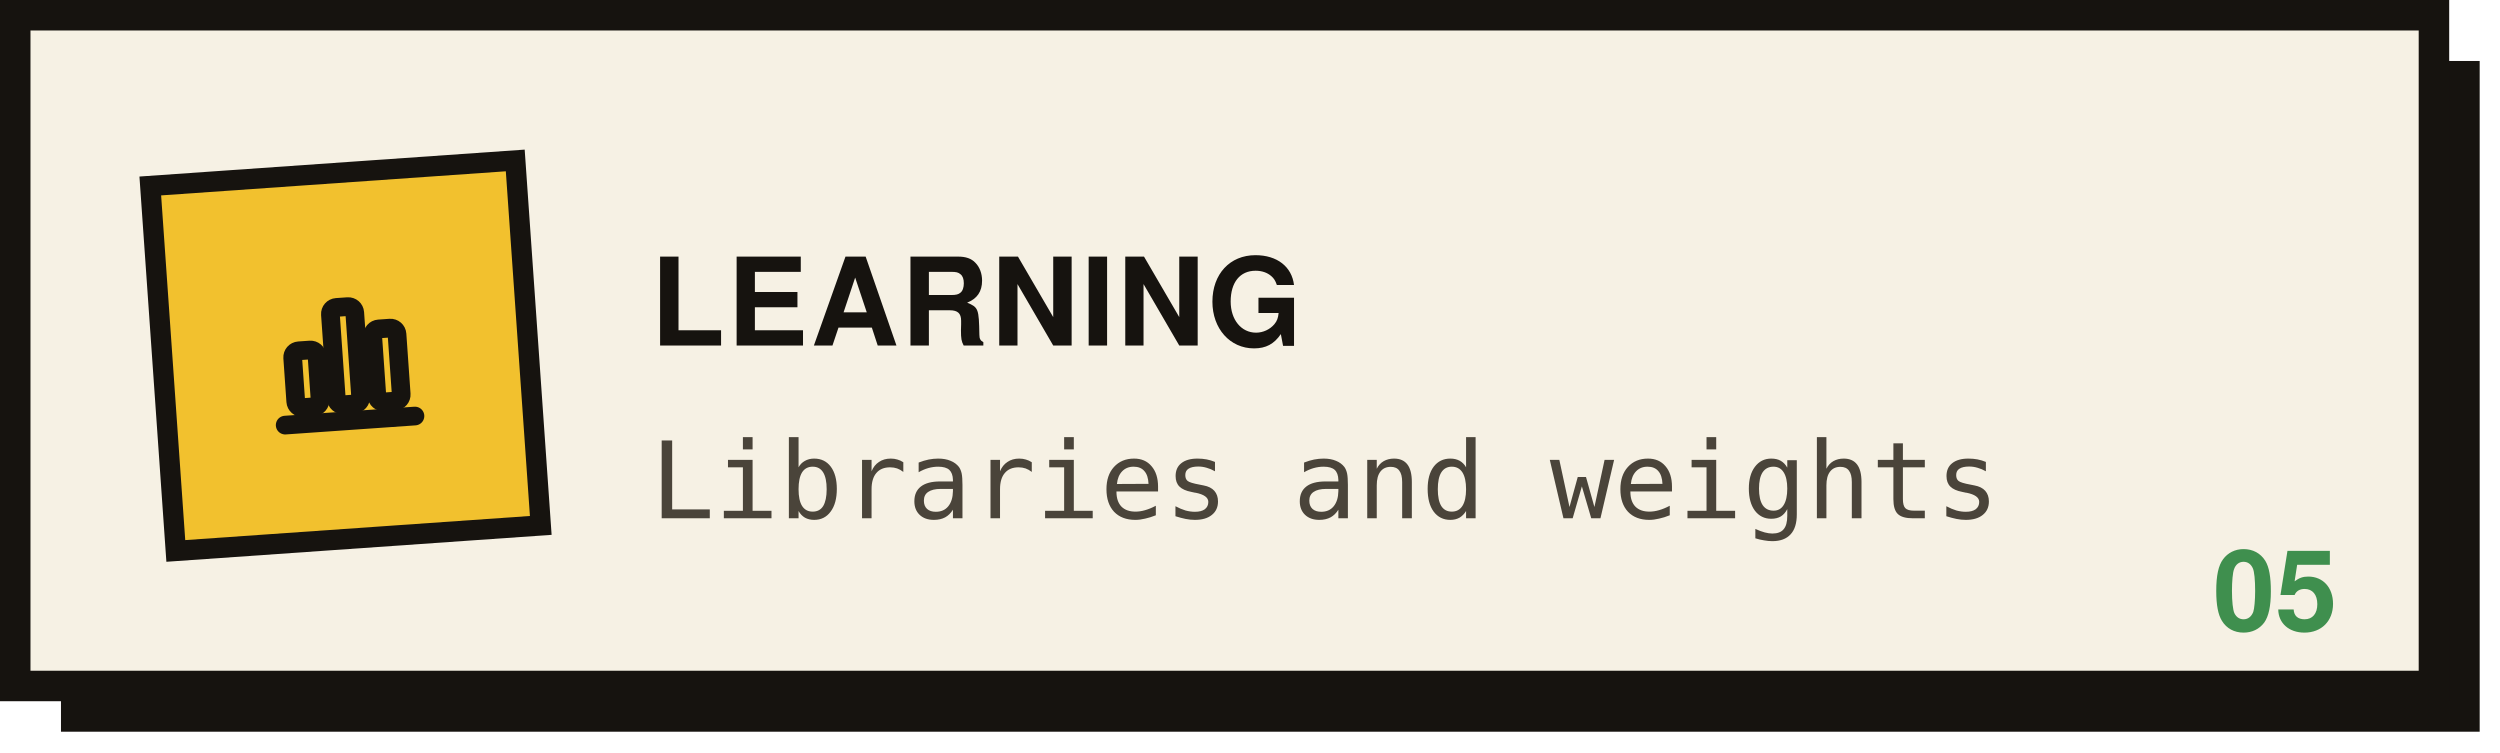
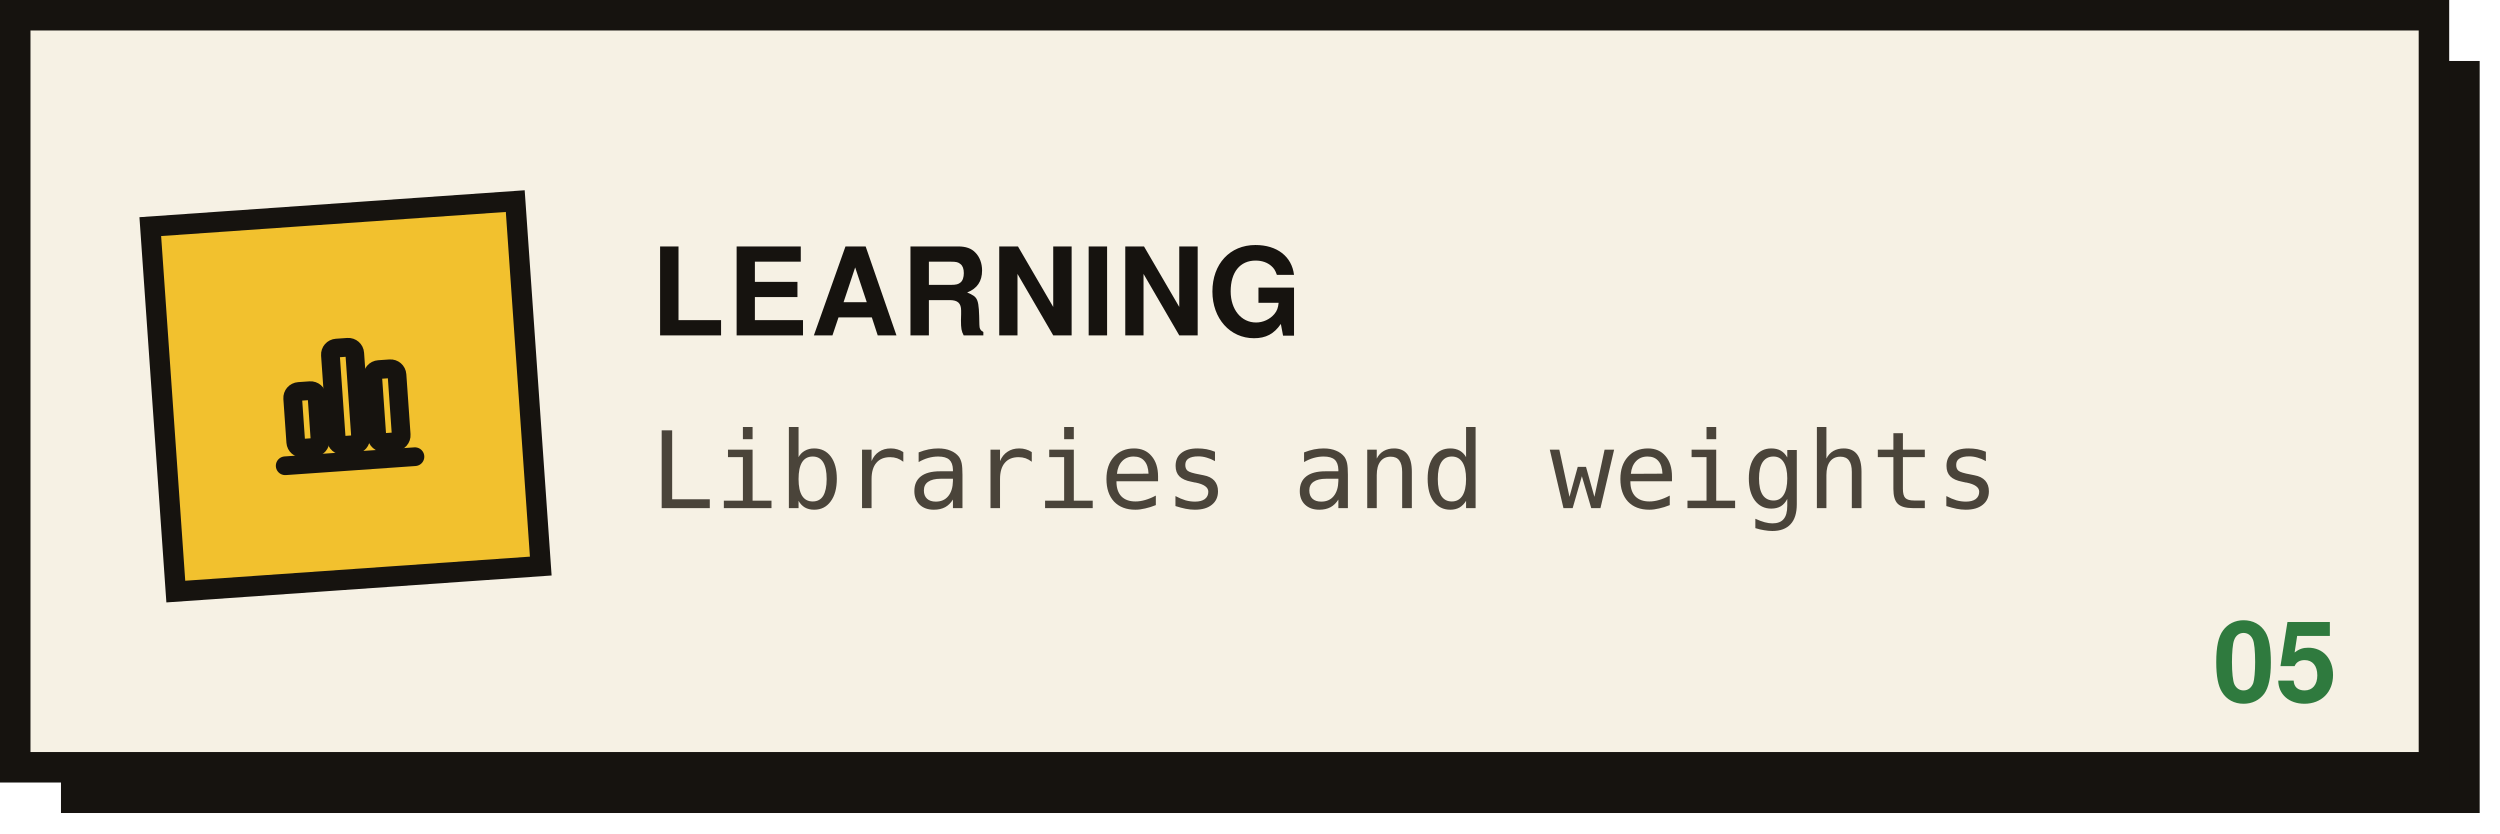
- <svg xmlns="http://www.w3.org/2000/svg" viewBox="0 0 246 74" width="246" height="74" role="img" aria-label="Learning: Libraries and weights">
-   <rect x="6" y="6" width="238" height="66" fill="#16130f" />
-   <rect x="1.5" y="1.5" width="238" height="66" fill="#f6f1e4" stroke="#16130f" stroke-width="3" />
-   <g transform="rotate(-4 34 35)">
-     <rect x="16" y="17" width="36" height="36" fill="#f2c12e" stroke="#16130f" stroke-width="2" />
-     <g transform="translate(24.4 25.4) scale(0.8)" fill="none" stroke="#16130f" stroke-width="2.3" stroke-linecap="round" stroke-linejoin="round">
+ <svg xmlns="http://www.w3.org/2000/svg" viewBox="0 0 246 82" width="246" height="82" role="img" aria-label="Learning: Libraries and weights">
+   <rect x="6" y="6" width="238" height="74" fill="#16130f" />
+   <rect x="1.5" y="1.5" width="238" height="74" fill="#f6f1e4" stroke="#16130f" stroke-width="3" />
+   <g transform="rotate(-4 34 39)">
+     <rect x="16" y="21" width="36" height="36" fill="#f2c12e" stroke="#16130f" stroke-width="2" />
+     <g transform="translate(24.4 29.4) scale(0.8)" fill="none" stroke="#16130f" stroke-width="2.3" stroke-linecap="round" stroke-linejoin="round">
      <path d="M4 20h16" />
      <rect x="5.5" y="11" width="3" height="7" rx=".8" />
      <rect x="10.5" y="6" width="3" height="12" rx=".8" />
      <rect x="15.5" y="9" width="3" height="9" rx=".8" />
    </g>
  </g>
-   <text x="64" y="34" fill="#16130f" font-family="'Arial Black','Helvetica Neue',Helvetica,Arial,sans-serif" font-size="12" font-weight="900" letter-spacing=".2">LEARNING</text>
-   <text x="64" y="51" fill="#4a443a" font-family="'IBM Plex Mono',ui-monospace,SFMono-Regular,Menlo,Consolas,monospace" font-size="10.5">Libraries and weights</text>
-   <text x="230" y="62" fill="#3f8f4e" font-family="'Arial Black','Helvetica Neue',Helvetica,Arial,sans-serif" font-size="11" font-weight="900" text-anchor="end">05</text>
+   <text x="64" y="33" fill="#16130f" font-family="'Arial Black','Helvetica Neue',Helvetica,Arial,sans-serif" font-size="12" font-weight="900" letter-spacing=".2">LEARNING</text>
+   <text x="64" y="50" fill="#4a443a" font-family="'IBM Plex Mono',ui-monospace,SFMono-Regular,Menlo,Consolas,monospace" font-size="10.5">Libraries and weights</text>
+   <text x="230" y="69" fill="#2f7a3e" font-family="'Arial Black','Helvetica Neue',Helvetica,Arial,sans-serif" font-size="11" font-weight="900" text-anchor="end">05</text>
</svg>
